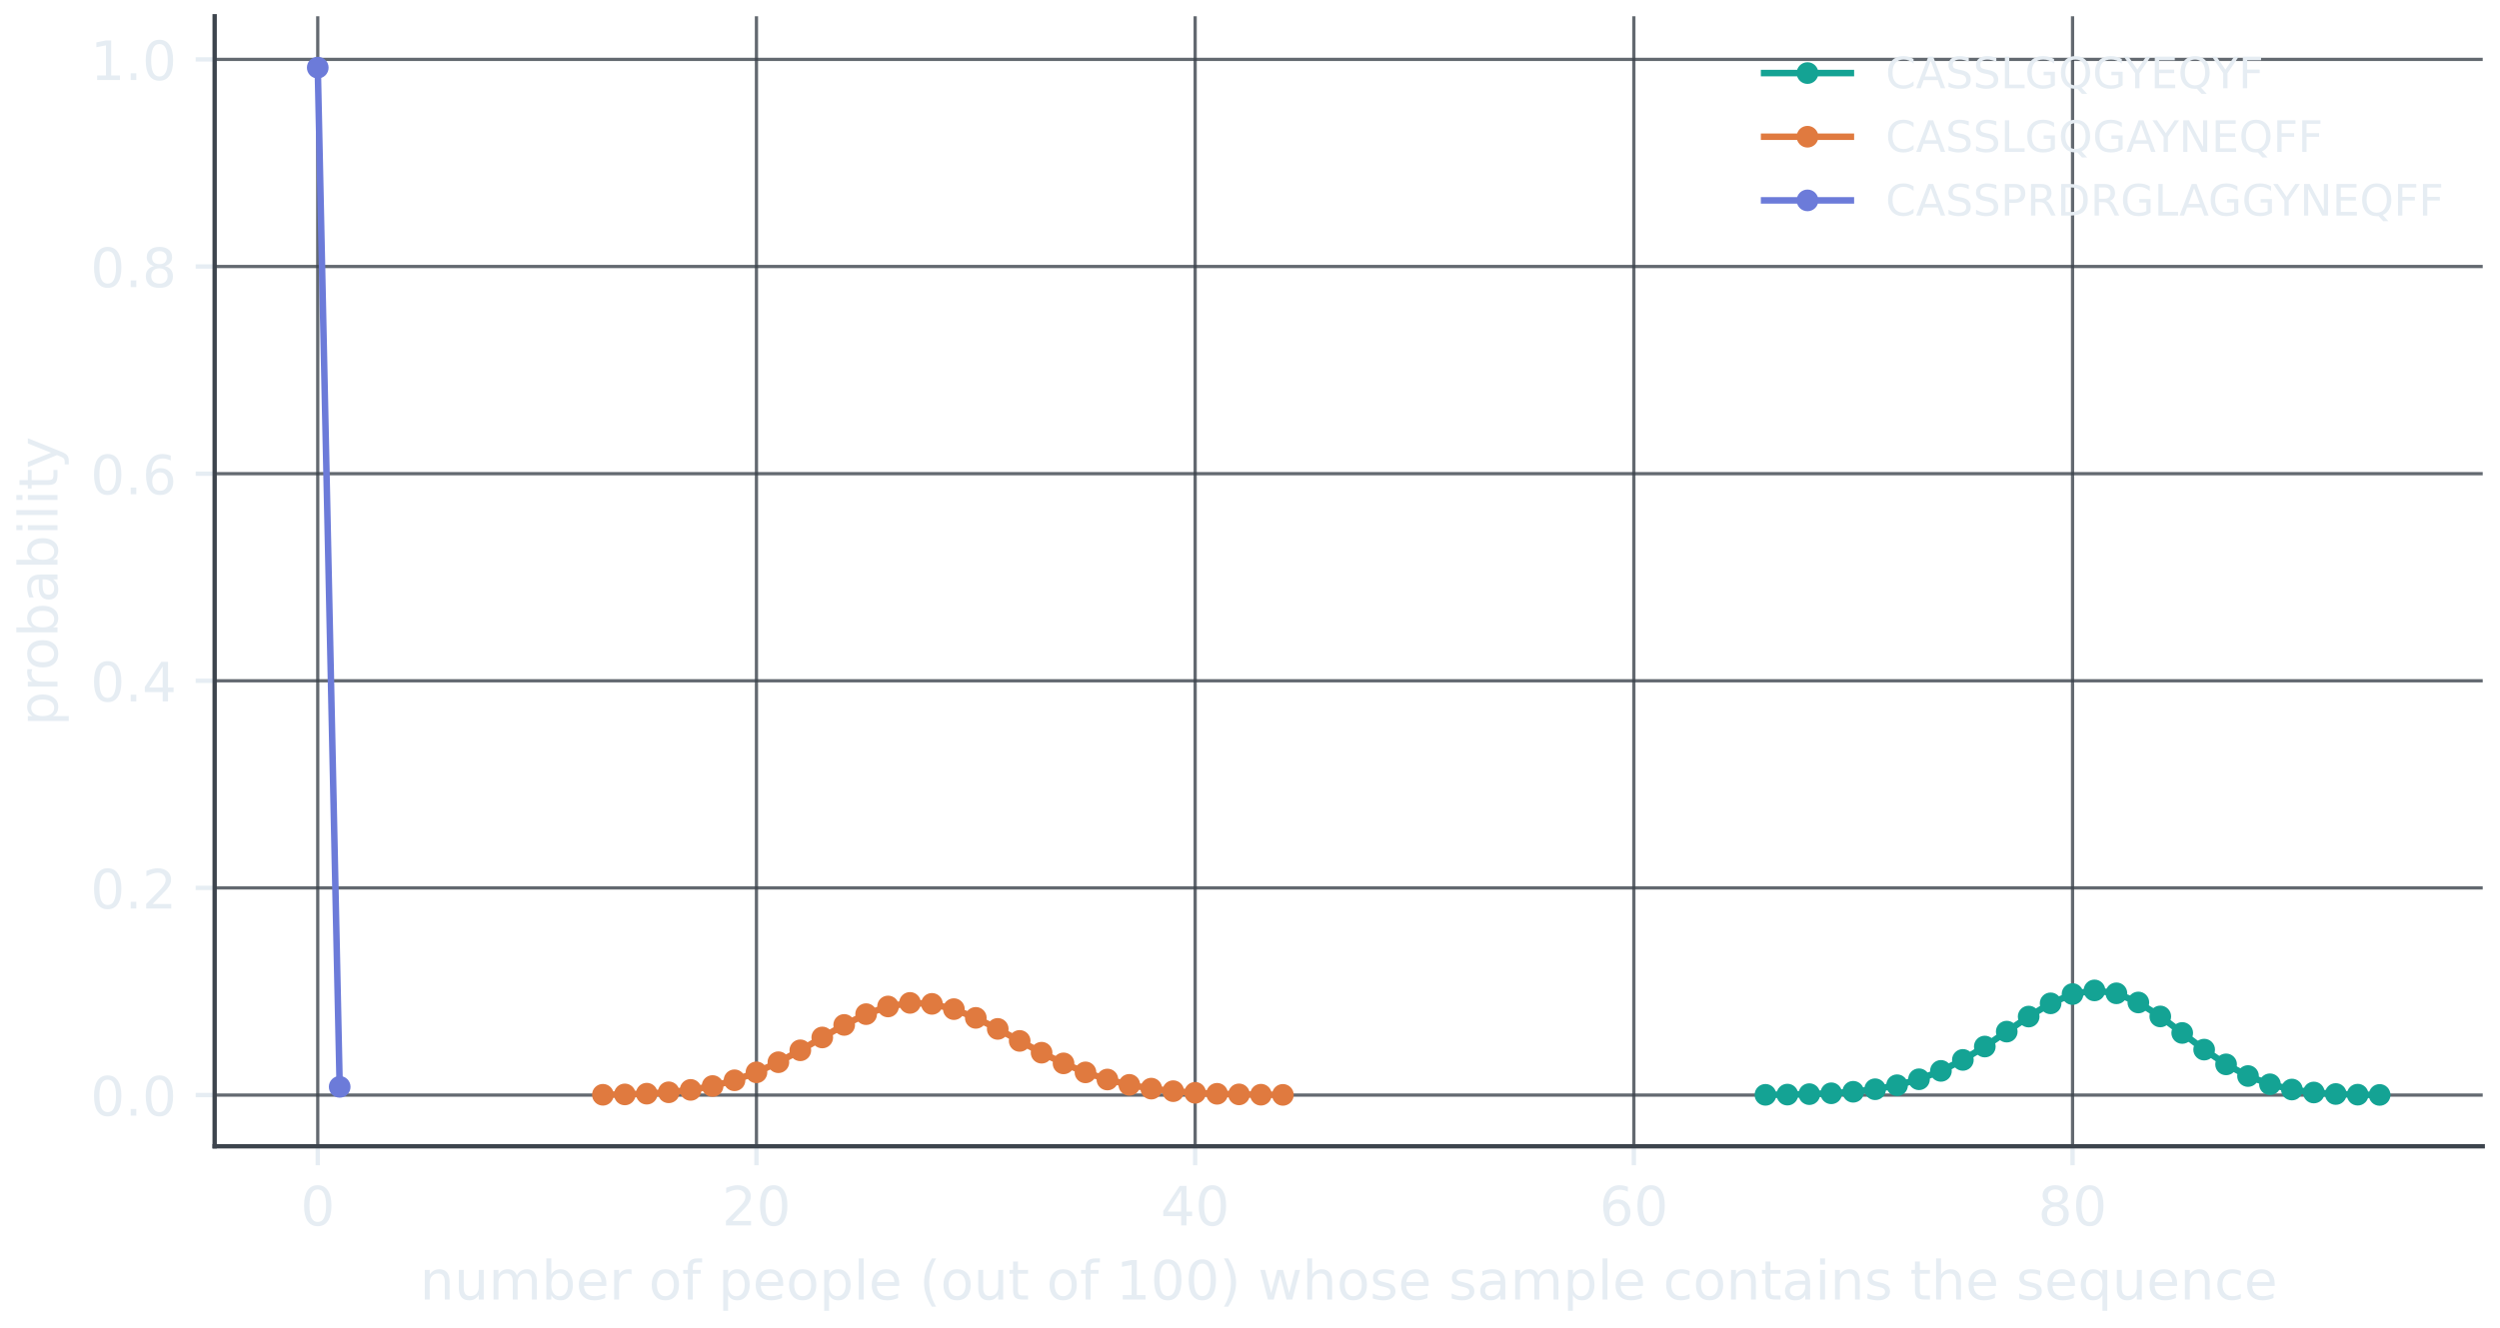
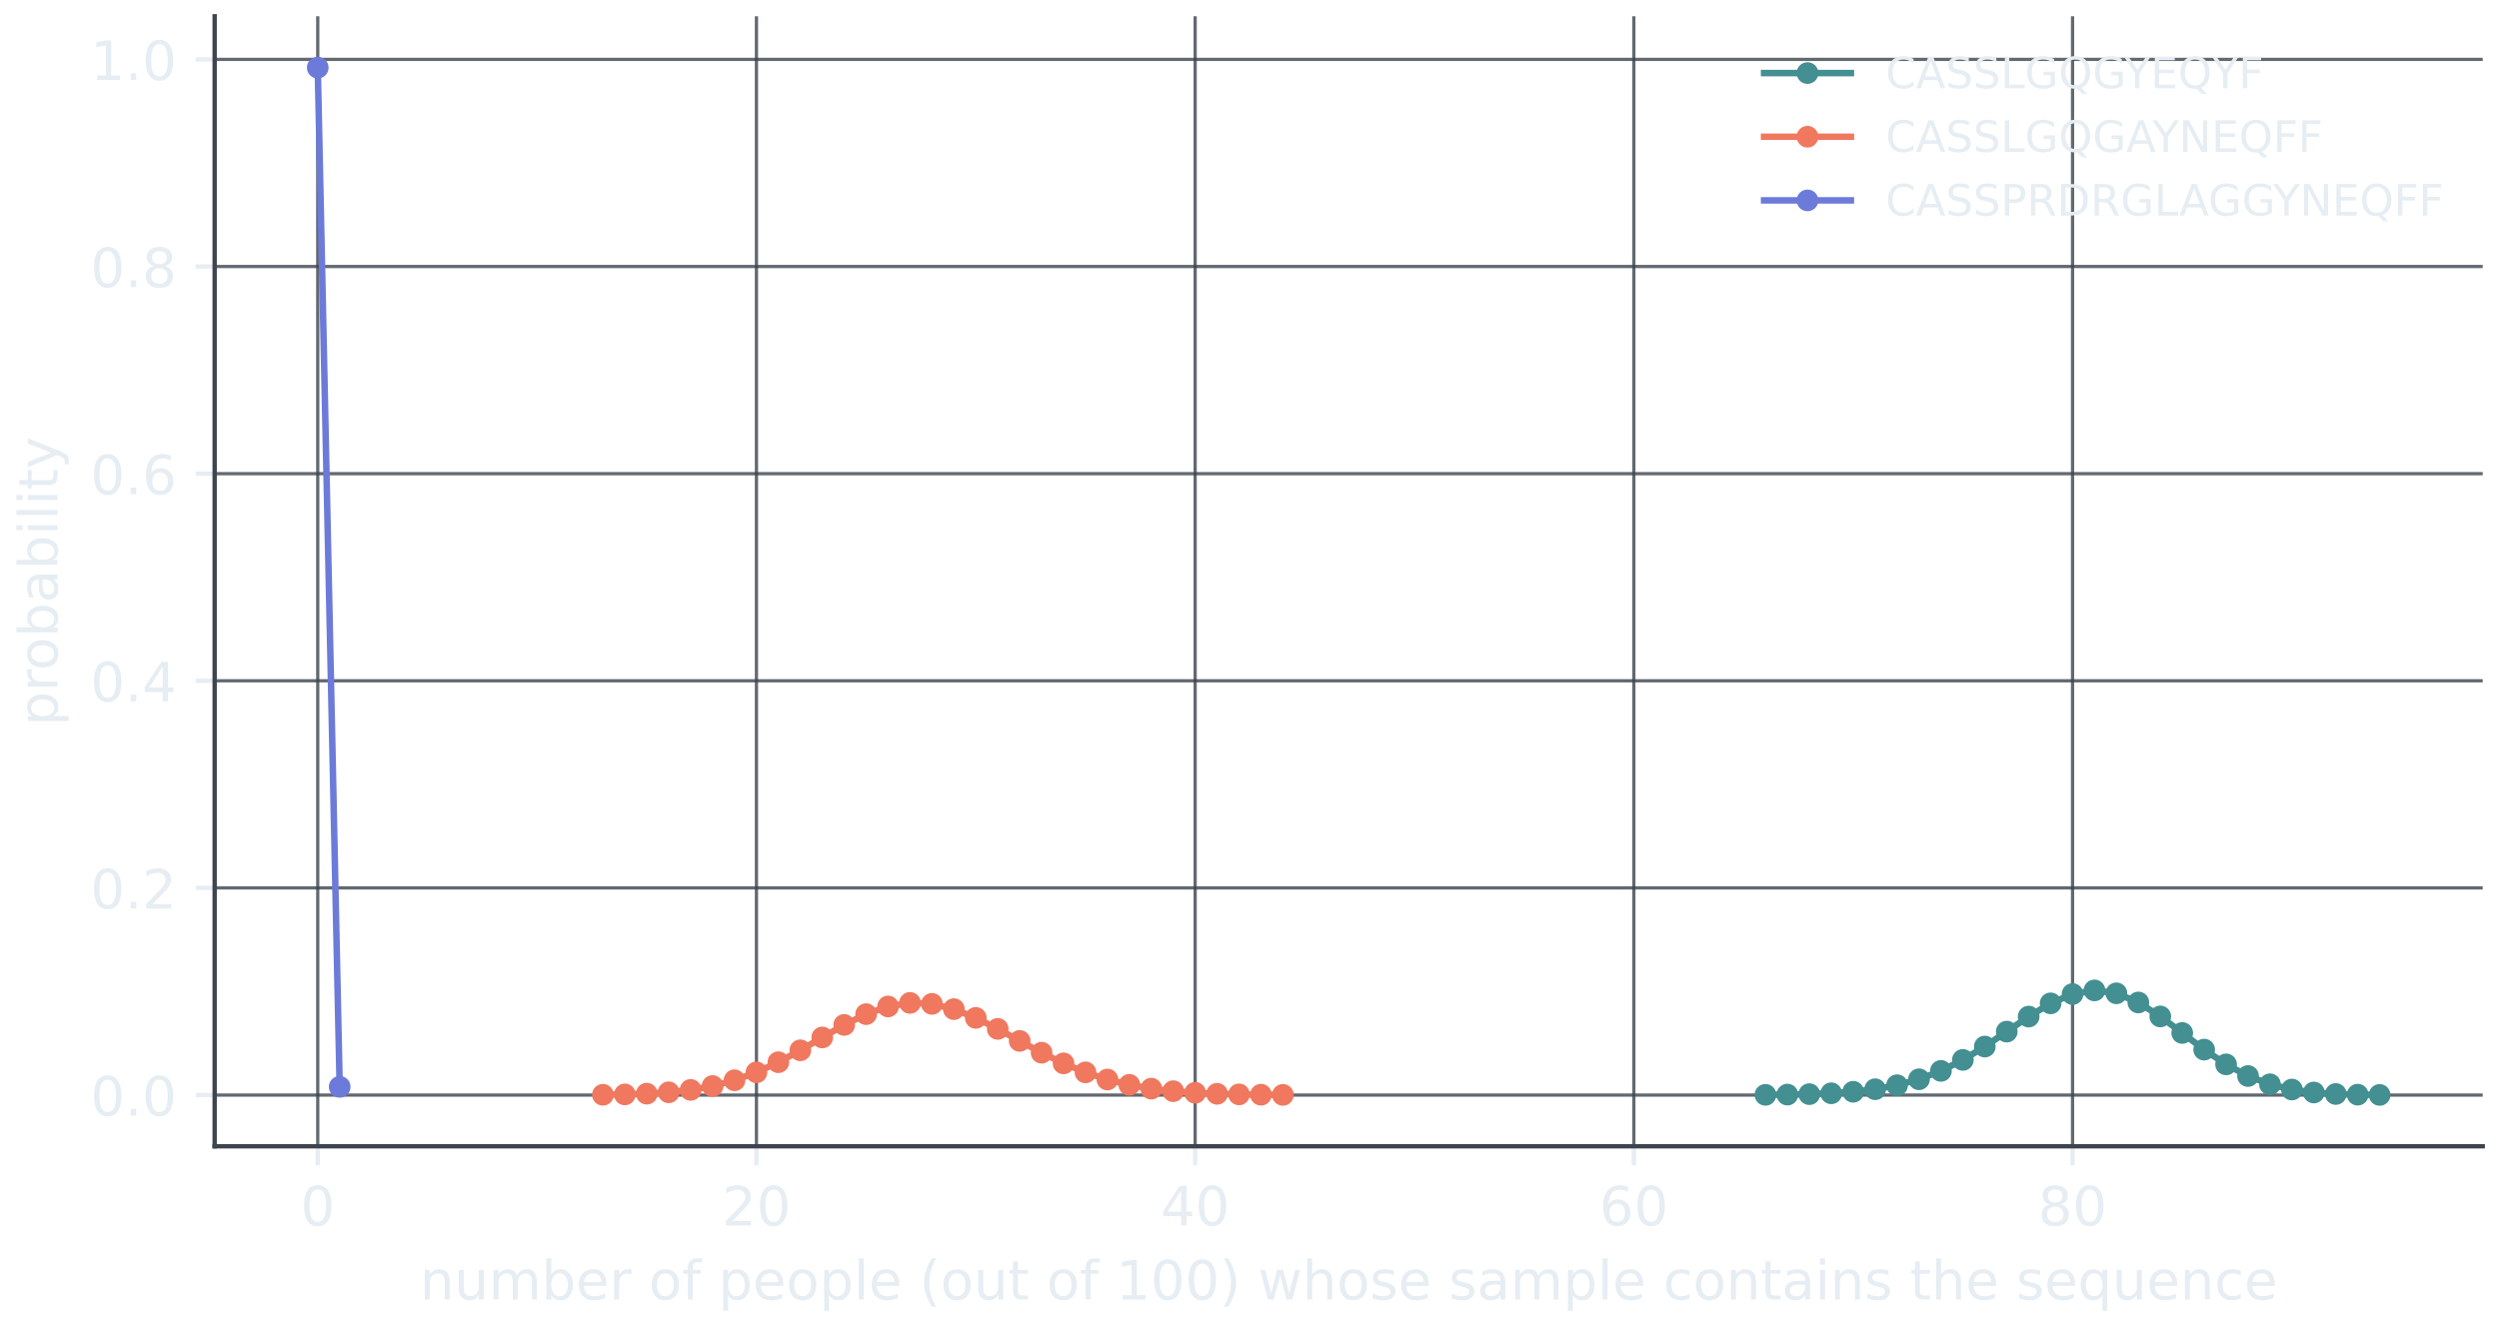
<svg xmlns="http://www.w3.org/2000/svg" xmlns:xlink="http://www.w3.org/1999/xlink" width="460.8pt" height="244.8pt" viewBox="0 0 460.8 244.8" version="1.1">
  <defs>
    <style type="text/css">*{stroke-linejoin: round; stroke-linecap: butt}</style>
  </defs>
  <g id="figure_1">
    <g id="patch_1">
      <path d="M 0 244.8  L 460.8 244.8  L 460.8 0  L 0 0  L 0 244.8  z " style="fill: none; opacity: 0" />
    </g>
    <g id="axes_1">
      <g id="patch_2">
        <path d="M 39.581 211.444  L 457.8 211.444  L 457.8 3  L 39.581 3  L 39.581 211.444  z " style="fill: none" />
      </g>
      <g id="matplotlib.axis_1">
        <g id="xtick_1">
          <g id="line2d_1">
            <path d="M 58.591 211.444  L 58.591 3  " clip-path="url(#pf59bafe7de)" style="fill: none; stroke: #3d444d; stroke-opacity: 0.8; stroke-width: 0.6; stroke-linecap: square" />
          </g>
          <g id="line2d_2">
            <defs>
              <path id="m35005625c3" d="M 0 0  L 0 3.5  " style="stroke: #e6edf3; stroke-width: 0.8" />
            </defs>
            <g>
              <use xlink:href="#m35005625c3" x="58.591" y="211.444" style="fill: #e6edf3; stroke: #e6edf3; stroke-width: 0.8" />
            </g>
          </g>
          <g id="text_1">
            <text style="font-size: 10px; font-family: 'DejaVu Sans', 'Bitstream Vera Sans', 'Computer Modern Sans Serif', 'Lucida Grande', 'Verdana', 'Geneva', 'Lucid', 'Arial', 'Helvetica', 'Avant Garde', sans-serif; text-anchor: middle; fill: #e6edf3" x="58.591" y="226.042" transform="rotate(-0 58.59141 226.0419)">0</text>
          </g>
        </g>
        <g id="xtick_2">
          <g id="line2d_3">
            <path d="M 139.485 211.444  L 139.485 3  " clip-path="url(#pf59bafe7de)" style="fill: none; stroke: #3d444d; stroke-opacity: 0.8; stroke-width: 0.6; stroke-linecap: square" />
          </g>
          <g id="line2d_4">
            <g>
              <use xlink:href="#m35005625c3" x="139.485" y="211.444" style="fill: #e6edf3; stroke: #e6edf3; stroke-width: 0.8" />
            </g>
          </g>
          <g id="text_2">
            <text style="font-size: 10px; font-family: 'DejaVu Sans', 'Bitstream Vera Sans', 'Computer Modern Sans Serif', 'Lucida Grande', 'Verdana', 'Geneva', 'Lucid', 'Arial', 'Helvetica', 'Avant Garde', sans-serif; text-anchor: middle; fill: #e6edf3" x="139.485" y="226.042" transform="rotate(-0 139.4847 226.0419)">20</text>
          </g>
        </g>
        <g id="xtick_3">
          <g id="line2d_5">
            <path d="M 220.378 211.444  L 220.378 3  " clip-path="url(#pf59bafe7de)" style="fill: none; stroke: #3d444d; stroke-opacity: 0.8; stroke-width: 0.6; stroke-linecap: square" />
          </g>
          <g id="line2d_6">
            <g>
              <use xlink:href="#m35005625c3" x="220.378" y="211.444" style="fill: #e6edf3; stroke: #e6edf3; stroke-width: 0.8" />
            </g>
          </g>
          <g id="text_3">
            <text style="font-size: 10px; font-family: 'DejaVu Sans', 'Bitstream Vera Sans', 'Computer Modern Sans Serif', 'Lucida Grande', 'Verdana', 'Geneva', 'Lucid', 'Arial', 'Helvetica', 'Avant Garde', sans-serif; text-anchor: middle; fill: #e6edf3" x="220.378" y="226.042" transform="rotate(-0 220.378 226.0419)">40</text>
          </g>
        </g>
        <g id="xtick_4">
          <g id="line2d_7">
            <path d="M 301.271 211.444  L 301.271 3  " clip-path="url(#pf59bafe7de)" style="fill: none; stroke: #3d444d; stroke-opacity: 0.8; stroke-width: 0.6; stroke-linecap: square" />
          </g>
          <g id="line2d_8">
            <g>
              <use xlink:href="#m35005625c3" x="301.271" y="211.444" style="fill: #e6edf3; stroke: #e6edf3; stroke-width: 0.8" />
            </g>
          </g>
          <g id="text_4">
            <text style="font-size: 10px; font-family: 'DejaVu Sans', 'Bitstream Vera Sans', 'Computer Modern Sans Serif', 'Lucida Grande', 'Verdana', 'Geneva', 'Lucid', 'Arial', 'Helvetica', 'Avant Garde', sans-serif; text-anchor: middle; fill: #e6edf3" x="301.271" y="226.042" transform="rotate(-0 301.2713 226.0419)">60</text>
          </g>
        </g>
        <g id="xtick_5">
          <g id="line2d_9">
            <path d="M 382.165 211.444  L 382.165 3  " clip-path="url(#pf59bafe7de)" style="fill: none; stroke: #3d444d; stroke-opacity: 0.8; stroke-width: 0.6; stroke-linecap: square" />
          </g>
          <g id="line2d_10">
            <g>
              <use xlink:href="#m35005625c3" x="382.165" y="211.444" style="fill: #e6edf3; stroke: #e6edf3; stroke-width: 0.8" />
            </g>
          </g>
          <g id="text_5">
            <text style="font-size: 10px; font-family: 'DejaVu Sans', 'Bitstream Vera Sans', 'Computer Modern Sans Serif', 'Lucida Grande', 'Verdana', 'Geneva', 'Lucid', 'Arial', 'Helvetica', 'Avant Garde', sans-serif; text-anchor: middle; fill: #e6edf3" x="382.165" y="226.042" transform="rotate(-0 382.1645 226.0419)">80</text>
          </g>
        </g>
        <g id="text_6">
          <text style="font-size: 10px; font-family: 'DejaVu Sans', 'Bitstream Vera Sans', 'Computer Modern Sans Serif', 'Lucida Grande', 'Verdana', 'Geneva', 'Lucid', 'Arial', 'Helvetica', 'Avant Garde', sans-serif; text-anchor: middle; fill: #e6edf3" x="248.691" y="239.72" transform="rotate(-0 248.6906 239.7201)">number of people (out of 100) whose sample contains the sequence</text>
        </g>
      </g>
      <g id="matplotlib.axis_2">
        <g id="ytick_1">
          <g id="line2d_11">
            <path d="M 39.581 201.991  L 457.8 201.991  " clip-path="url(#pf59bafe7de)" style="fill: none; stroke: #3d444d; stroke-opacity: 0.8; stroke-width: 0.6; stroke-linecap: square" />
          </g>
          <g id="line2d_12">
            <defs>
              <path id="m396aa5f46c" d="M 0 0  L -3.5 0  " style="stroke: #e6edf3; stroke-width: 0.8" />
            </defs>
            <g>
              <use xlink:href="#m396aa5f46c" x="39.581" y="201.991" style="fill: #e6edf3; stroke: #e6edf3; stroke-width: 0.8" />
            </g>
          </g>
          <g id="text_7">
            <text style="font-size: 10px; font-family: 'DejaVu Sans', 'Bitstream Vera Sans', 'Computer Modern Sans Serif', 'Lucida Grande', 'Verdana', 'Geneva', 'Lucid', 'Arial', 'Helvetica', 'Avant Garde', sans-serif; text-anchor: end; fill: #e6edf3" x="32.581" y="205.79" transform="rotate(-0 32.58149 205.7898)">0.0</text>
          </g>
        </g>
        <g id="ytick_2">
          <g id="line2d_13">
            <path d="M 39.581 163.784  L 457.8 163.784  " clip-path="url(#pf59bafe7de)" style="fill: none; stroke: #3d444d; stroke-opacity: 0.8; stroke-width: 0.6; stroke-linecap: square" />
          </g>
          <g id="line2d_14">
            <g>
              <use xlink:href="#m396aa5f46c" x="39.581" y="163.784" style="fill: #e6edf3; stroke: #e6edf3; stroke-width: 0.8" />
            </g>
          </g>
          <g id="text_8">
            <text style="font-size: 10px; font-family: 'DejaVu Sans', 'Bitstream Vera Sans', 'Computer Modern Sans Serif', 'Lucida Grande', 'Verdana', 'Geneva', 'Lucid', 'Arial', 'Helvetica', 'Avant Garde', sans-serif; text-anchor: end; fill: #e6edf3" x="32.581" y="167.583" transform="rotate(-0 32.58149 167.5827)">0.2</text>
          </g>
        </g>
        <g id="ytick_3">
          <g id="line2d_15">
            <path d="M 39.581 125.577  L 457.8 125.577  " clip-path="url(#pf59bafe7de)" style="fill: none; stroke: #3d444d; stroke-opacity: 0.8; stroke-width: 0.6; stroke-linecap: square" />
          </g>
          <g id="line2d_16">
            <g>
              <use xlink:href="#m396aa5f46c" x="39.581" y="125.577" style="fill: #e6edf3; stroke: #e6edf3; stroke-width: 0.8" />
            </g>
          </g>
          <g id="text_9">
            <text style="font-size: 10px; font-family: 'DejaVu Sans', 'Bitstream Vera Sans', 'Computer Modern Sans Serif', 'Lucida Grande', 'Verdana', 'Geneva', 'Lucid', 'Arial', 'Helvetica', 'Avant Garde', sans-serif; text-anchor: end; fill: #e6edf3" x="32.581" y="129.376" transform="rotate(-0 32.58149 129.3757)">0.4</text>
          </g>
        </g>
        <g id="ytick_4">
          <g id="line2d_17">
            <path d="M 39.581 87.37  L 457.8 87.37  " clip-path="url(#pf59bafe7de)" style="fill: none; stroke: #3d444d; stroke-opacity: 0.8; stroke-width: 0.6; stroke-linecap: square" />
          </g>
          <g id="line2d_18">
            <g>
              <use xlink:href="#m396aa5f46c" x="39.581" y="87.37" style="fill: #e6edf3; stroke: #e6edf3; stroke-width: 0.8" />
            </g>
          </g>
          <g id="text_10">
            <text style="font-size: 10px; font-family: 'DejaVu Sans', 'Bitstream Vera Sans', 'Computer Modern Sans Serif', 'Lucida Grande', 'Verdana', 'Geneva', 'Lucid', 'Arial', 'Helvetica', 'Avant Garde', sans-serif; text-anchor: end; fill: #e6edf3" x="32.581" y="91.169" transform="rotate(-0 32.58149 91.16874)">0.6</text>
          </g>
        </g>
        <g id="ytick_5">
          <g id="line2d_19">
            <path d="M 39.581 49.163  L 457.8 49.163  " clip-path="url(#pf59bafe7de)" style="fill: none; stroke: #3d444d; stroke-opacity: 0.8; stroke-width: 0.6; stroke-linecap: square" />
          </g>
          <g id="line2d_20">
            <g>
              <use xlink:href="#m396aa5f46c" x="39.581" y="49.163" style="fill: #e6edf3; stroke: #e6edf3; stroke-width: 0.8" />
            </g>
          </g>
          <g id="text_11">
            <text style="font-size: 10px; font-family: 'DejaVu Sans', 'Bitstream Vera Sans', 'Computer Modern Sans Serif', 'Lucida Grande', 'Verdana', 'Geneva', 'Lucid', 'Arial', 'Helvetica', 'Avant Garde', sans-serif; text-anchor: end; fill: #e6edf3" x="32.581" y="52.962" transform="rotate(-0 32.58149 52.96173)">0.8</text>
          </g>
        </g>
        <g id="ytick_6">
          <g id="line2d_21">
            <path d="M 39.581 10.956  L 457.8 10.956  " clip-path="url(#pf59bafe7de)" style="fill: none; stroke: #3d444d; stroke-opacity: 0.8; stroke-width: 0.6; stroke-linecap: square" />
          </g>
          <g id="line2d_22">
            <g>
              <use xlink:href="#m396aa5f46c" x="39.581" y="10.956" style="fill: #e6edf3; stroke: #e6edf3; stroke-width: 0.8" />
            </g>
          </g>
          <g id="text_12">
            <text style="font-size: 10px; font-family: 'DejaVu Sans', 'Bitstream Vera Sans', 'Computer Modern Sans Serif', 'Lucida Grande', 'Verdana', 'Geneva', 'Lucid', 'Arial', 'Helvetica', 'Avant Garde', sans-serif; text-anchor: end; fill: #e6edf3" x="32.581" y="14.755" transform="rotate(-0 32.58149 14.75473)">1.0</text>
          </g>
        </g>
        <g id="text_13">
          <text style="font-size: 10px; font-family: 'DejaVu Sans', 'Bitstream Vera Sans', 'Computer Modern Sans Serif', 'Lucida Grande', 'Verdana', 'Geneva', 'Lucid', 'Arial', 'Helvetica', 'Avant Garde', sans-serif; text-anchor: middle; fill: #e6edf3" x="10.599" y="107.222" transform="rotate(-90 10.59868 107.2219)">probability</text>
        </g>
      </g>
      <g id="line2d_23">
-         <path d="M 325.539 201.952  L 329.584 201.909  L 333.629 201.824  L 337.673 201.666  L 341.718 201.387  L 345.763 200.92  L 349.807 200.182  L 353.852 199.08  L 357.897 197.534  L 361.941 195.509  L 365.986 193.044  L 370.031 190.291  L 374.075 187.515  L 378.12 185.076  L 382.165 183.361  L 386.209 182.69  L 390.254 183.226  L 394.299 184.916  L 398.343 187.492  L 402.388 190.539  L 406.433 193.61  L 410.477 196.332  L 414.522 198.483  L 418.567 200.006  L 422.611 200.973  L 426.656 201.521  L 430.701 201.798  L 434.745 201.921  L 438.79 201.969  " clip-path="url(#pf59bafe7de)" style="fill: none; stroke: #14a394; stroke-width: 1.2; stroke-linecap: square" />
+         <path d="M 325.539 201.952  L 329.584 201.909  L 333.629 201.824  L 337.673 201.666  L 341.718 201.387  L 345.763 200.92  L 349.807 200.182  L 353.852 199.08  L 357.897 197.534  L 361.941 195.509  L 365.986 193.044  L 370.031 190.291  L 374.075 187.515  L 378.12 185.076  L 382.165 183.361  L 386.209 182.69  L 390.254 183.226  L 394.299 184.916  L 398.343 187.492  L 402.388 190.539  L 406.433 193.61  L 410.477 196.332  L 414.522 198.483  L 418.567 200.006  L 422.611 200.973  L 426.656 201.521  L 430.701 201.798  L 434.745 201.921  L 438.79 201.969  " clip-path="url(#pf59bafe7de)" style="fill: none; stroke: #438f91; stroke-width: 1.2; stroke-linecap: square" />
        <defs>
-           <path id="m6fc4b7b5cd" d="M 0 1.5  C 0.398 1.5 0.779 1.342 1.061 1.061  C 1.342 0.779 1.5 0.398 1.5 0  C 1.5 -0.398 1.342 -0.779 1.061 -1.061  C 0.779 -1.342 0.398 -1.5 0 -1.5  C -0.398 -1.5 -0.779 -1.342 -1.061 -1.061  C -1.342 -0.779 -1.5 -0.398 -1.5 0  C -1.5 0.398 -1.342 0.779 -1.061 1.061  C -0.779 1.342 -0.398 1.5 0 1.5  z " style="stroke: #14a394" />
+           <path id="m5cdb84fd44" d="M 0 1.5  C 0.398 1.5 0.779 1.342 1.061 1.061  C 1.342 0.779 1.5 0.398 1.5 0  C 1.5 -0.398 1.342 -0.779 1.061 -1.061  C 0.779 -1.342 0.398 -1.5 0 -1.5  C -0.398 -1.5 -0.779 -1.342 -1.061 -1.061  C -1.342 -0.779 -1.5 -0.398 -1.5 0  C -1.5 0.398 -1.342 0.779 -1.061 1.061  C -0.779 1.342 -0.398 1.5 0 1.5  z " style="stroke: #438f91" />
        </defs>
        <g clip-path="url(#pf59bafe7de)">
-           <use xlink:href="#m6fc4b7b5cd" x="325.539" y="201.952" style="fill: #14a394; stroke: #14a394" />
-           <use xlink:href="#m6fc4b7b5cd" x="329.584" y="201.909" style="fill: #14a394; stroke: #14a394" />
-           <use xlink:href="#m6fc4b7b5cd" x="333.629" y="201.824" style="fill: #14a394; stroke: #14a394" />
-           <use xlink:href="#m6fc4b7b5cd" x="337.673" y="201.666" style="fill: #14a394; stroke: #14a394" />
-           <use xlink:href="#m6fc4b7b5cd" x="341.718" y="201.387" style="fill: #14a394; stroke: #14a394" />
-           <use xlink:href="#m6fc4b7b5cd" x="345.763" y="200.92" style="fill: #14a394; stroke: #14a394" />
-           <use xlink:href="#m6fc4b7b5cd" x="349.807" y="200.182" style="fill: #14a394; stroke: #14a394" />
-           <use xlink:href="#m6fc4b7b5cd" x="353.852" y="199.08" style="fill: #14a394; stroke: #14a394" />
-           <use xlink:href="#m6fc4b7b5cd" x="357.897" y="197.534" style="fill: #14a394; stroke: #14a394" />
-           <use xlink:href="#m6fc4b7b5cd" x="361.941" y="195.509" style="fill: #14a394; stroke: #14a394" />
-           <use xlink:href="#m6fc4b7b5cd" x="365.986" y="193.044" style="fill: #14a394; stroke: #14a394" />
-           <use xlink:href="#m6fc4b7b5cd" x="370.031" y="190.291" style="fill: #14a394; stroke: #14a394" />
-           <use xlink:href="#m6fc4b7b5cd" x="374.075" y="187.515" style="fill: #14a394; stroke: #14a394" />
-           <use xlink:href="#m6fc4b7b5cd" x="378.12" y="185.076" style="fill: #14a394; stroke: #14a394" />
-           <use xlink:href="#m6fc4b7b5cd" x="382.165" y="183.361" style="fill: #14a394; stroke: #14a394" />
-           <use xlink:href="#m6fc4b7b5cd" x="386.209" y="182.69" style="fill: #14a394; stroke: #14a394" />
-           <use xlink:href="#m6fc4b7b5cd" x="390.254" y="183.226" style="fill: #14a394; stroke: #14a394" />
-           <use xlink:href="#m6fc4b7b5cd" x="394.299" y="184.916" style="fill: #14a394; stroke: #14a394" />
-           <use xlink:href="#m6fc4b7b5cd" x="398.343" y="187.492" style="fill: #14a394; stroke: #14a394" />
-           <use xlink:href="#m6fc4b7b5cd" x="402.388" y="190.539" style="fill: #14a394; stroke: #14a394" />
-           <use xlink:href="#m6fc4b7b5cd" x="406.433" y="193.61" style="fill: #14a394; stroke: #14a394" />
-           <use xlink:href="#m6fc4b7b5cd" x="410.477" y="196.332" style="fill: #14a394; stroke: #14a394" />
-           <use xlink:href="#m6fc4b7b5cd" x="414.522" y="198.483" style="fill: #14a394; stroke: #14a394" />
-           <use xlink:href="#m6fc4b7b5cd" x="418.567" y="200.006" style="fill: #14a394; stroke: #14a394" />
-           <use xlink:href="#m6fc4b7b5cd" x="422.611" y="200.973" style="fill: #14a394; stroke: #14a394" />
-           <use xlink:href="#m6fc4b7b5cd" x="426.656" y="201.521" style="fill: #14a394; stroke: #14a394" />
-           <use xlink:href="#m6fc4b7b5cd" x="430.701" y="201.798" style="fill: #14a394; stroke: #14a394" />
-           <use xlink:href="#m6fc4b7b5cd" x="434.745" y="201.921" style="fill: #14a394; stroke: #14a394" />
-           <use xlink:href="#m6fc4b7b5cd" x="438.79" y="201.969" style="fill: #14a394; stroke: #14a394" />
+           <use xlink:href="#m5cdb84fd44" x="325.539" y="201.952" style="fill: #438f91; stroke: #438f91" />
+           <use xlink:href="#m5cdb84fd44" x="329.584" y="201.909" style="fill: #438f91; stroke: #438f91" />
+           <use xlink:href="#m5cdb84fd44" x="333.629" y="201.824" style="fill: #438f91; stroke: #438f91" />
+           <use xlink:href="#m5cdb84fd44" x="337.673" y="201.666" style="fill: #438f91; stroke: #438f91" />
+           <use xlink:href="#m5cdb84fd44" x="341.718" y="201.387" style="fill: #438f91; stroke: #438f91" />
+           <use xlink:href="#m5cdb84fd44" x="345.763" y="200.92" style="fill: #438f91; stroke: #438f91" />
+           <use xlink:href="#m5cdb84fd44" x="349.807" y="200.182" style="fill: #438f91; stroke: #438f91" />
+           <use xlink:href="#m5cdb84fd44" x="353.852" y="199.08" style="fill: #438f91; stroke: #438f91" />
+           <use xlink:href="#m5cdb84fd44" x="357.897" y="197.534" style="fill: #438f91; stroke: #438f91" />
+           <use xlink:href="#m5cdb84fd44" x="361.941" y="195.509" style="fill: #438f91; stroke: #438f91" />
+           <use xlink:href="#m5cdb84fd44" x="365.986" y="193.044" style="fill: #438f91; stroke: #438f91" />
+           <use xlink:href="#m5cdb84fd44" x="370.031" y="190.291" style="fill: #438f91; stroke: #438f91" />
+           <use xlink:href="#m5cdb84fd44" x="374.075" y="187.515" style="fill: #438f91; stroke: #438f91" />
+           <use xlink:href="#m5cdb84fd44" x="378.12" y="185.076" style="fill: #438f91; stroke: #438f91" />
+           <use xlink:href="#m5cdb84fd44" x="382.165" y="183.361" style="fill: #438f91; stroke: #438f91" />
+           <use xlink:href="#m5cdb84fd44" x="386.209" y="182.69" style="fill: #438f91; stroke: #438f91" />
+           <use xlink:href="#m5cdb84fd44" x="390.254" y="183.226" style="fill: #438f91; stroke: #438f91" />
+           <use xlink:href="#m5cdb84fd44" x="394.299" y="184.916" style="fill: #438f91; stroke: #438f91" />
+           <use xlink:href="#m5cdb84fd44" x="398.343" y="187.492" style="fill: #438f91; stroke: #438f91" />
+           <use xlink:href="#m5cdb84fd44" x="402.388" y="190.539" style="fill: #438f91; stroke: #438f91" />
+           <use xlink:href="#m5cdb84fd44" x="406.433" y="193.61" style="fill: #438f91; stroke: #438f91" />
+           <use xlink:href="#m5cdb84fd44" x="410.477" y="196.332" style="fill: #438f91; stroke: #438f91" />
+           <use xlink:href="#m5cdb84fd44" x="414.522" y="198.483" style="fill: #438f91; stroke: #438f91" />
+           <use xlink:href="#m5cdb84fd44" x="418.567" y="200.006" style="fill: #438f91; stroke: #438f91" />
+           <use xlink:href="#m5cdb84fd44" x="422.611" y="200.973" style="fill: #438f91; stroke: #438f91" />
+           <use xlink:href="#m5cdb84fd44" x="426.656" y="201.521" style="fill: #438f91; stroke: #438f91" />
+           <use xlink:href="#m5cdb84fd44" x="430.701" y="201.798" style="fill: #438f91; stroke: #438f91" />
+           <use xlink:href="#m5cdb84fd44" x="434.745" y="201.921" style="fill: #438f91; stroke: #438f91" />
+           <use xlink:href="#m5cdb84fd44" x="438.79" y="201.969" style="fill: #438f91; stroke: #438f91" />
        </g>
      </g>
      <g id="line2d_24">
-         <path d="M 111.172 201.942  L 115.217 201.875  L 119.261 201.739  L 123.306 201.484  L 127.351 201.04  L 131.395 200.328  L 135.44 199.267  L 139.485 197.804  L 143.529 195.937  L 147.574 193.739  L 151.619 191.37  L 155.663 189.058  L 159.708 187.068  L 163.753 185.653  L 167.797 184.995  L 171.842 185.173  L 175.887 186.143  L 179.931 187.755  L 183.976 189.79  L 188.021 192.006  L 192.065 194.181  L 196.11 196.15  L 200.155 197.81  L 204.199 199.126  L 208.244 200.11  L 212.289 200.807  L 216.333 201.276  L 220.378 201.577  L 224.423 201.761  L 228.467 201.868  L 232.512 201.928  L 236.557 201.96  " clip-path="url(#pf59bafe7de)" style="fill: none; stroke: #e07a3f; stroke-width: 1.2; stroke-linecap: square" />
+         <path d="M 111.172 201.942  L 115.217 201.875  L 119.261 201.739  L 123.306 201.484  L 127.351 201.04  L 131.395 200.328  L 135.44 199.267  L 139.485 197.804  L 143.529 195.937  L 147.574 193.739  L 151.619 191.37  L 155.663 189.058  L 159.708 187.068  L 163.753 185.653  L 167.797 184.995  L 171.842 185.173  L 175.887 186.143  L 179.931 187.755  L 183.976 189.79  L 188.021 192.006  L 192.065 194.181  L 196.11 196.15  L 200.155 197.81  L 204.199 199.126  L 208.244 200.11  L 212.289 200.807  L 216.333 201.276  L 220.378 201.577  L 224.423 201.761  L 228.467 201.868  L 232.512 201.928  L 236.557 201.96  " clip-path="url(#pf59bafe7de)" style="fill: none; stroke: #ef785f; stroke-width: 1.2; stroke-linecap: square" />
        <defs>
-           <path id="mbb42964743" d="M 0 1.5  C 0.398 1.5 0.779 1.342 1.061 1.061  C 1.342 0.779 1.5 0.398 1.5 0  C 1.5 -0.398 1.342 -0.779 1.061 -1.061  C 0.779 -1.342 0.398 -1.5 0 -1.5  C -0.398 -1.5 -0.779 -1.342 -1.061 -1.061  C -1.342 -0.779 -1.5 -0.398 -1.5 0  C -1.5 0.398 -1.342 0.779 -1.061 1.061  C -0.779 1.342 -0.398 1.5 0 1.5  z " style="stroke: #e07a3f" />
+           <path id="m6a526bcbaa" d="M 0 1.5  C 0.398 1.5 0.779 1.342 1.061 1.061  C 1.342 0.779 1.5 0.398 1.5 0  C 1.5 -0.398 1.342 -0.779 1.061 -1.061  C 0.779 -1.342 0.398 -1.5 0 -1.5  C -0.398 -1.5 -0.779 -1.342 -1.061 -1.061  C -1.342 -0.779 -1.5 -0.398 -1.5 0  C -1.5 0.398 -1.342 0.779 -1.061 1.061  C -0.779 1.342 -0.398 1.5 0 1.5  z " style="stroke: #ef785f" />
        </defs>
        <g clip-path="url(#pf59bafe7de)">
-           <use xlink:href="#mbb42964743" x="111.172" y="201.942" style="fill: #e07a3f; stroke: #e07a3f" />
-           <use xlink:href="#mbb42964743" x="115.217" y="201.875" style="fill: #e07a3f; stroke: #e07a3f" />
-           <use xlink:href="#mbb42964743" x="119.261" y="201.739" style="fill: #e07a3f; stroke: #e07a3f" />
-           <use xlink:href="#mbb42964743" x="123.306" y="201.484" style="fill: #e07a3f; stroke: #e07a3f" />
-           <use xlink:href="#mbb42964743" x="127.351" y="201.04" style="fill: #e07a3f; stroke: #e07a3f" />
-           <use xlink:href="#mbb42964743" x="131.395" y="200.328" style="fill: #e07a3f; stroke: #e07a3f" />
-           <use xlink:href="#mbb42964743" x="135.44" y="199.267" style="fill: #e07a3f; stroke: #e07a3f" />
-           <use xlink:href="#mbb42964743" x="139.485" y="197.804" style="fill: #e07a3f; stroke: #e07a3f" />
-           <use xlink:href="#mbb42964743" x="143.529" y="195.937" style="fill: #e07a3f; stroke: #e07a3f" />
-           <use xlink:href="#mbb42964743" x="147.574" y="193.739" style="fill: #e07a3f; stroke: #e07a3f" />
-           <use xlink:href="#mbb42964743" x="151.619" y="191.37" style="fill: #e07a3f; stroke: #e07a3f" />
-           <use xlink:href="#mbb42964743" x="155.663" y="189.058" style="fill: #e07a3f; stroke: #e07a3f" />
-           <use xlink:href="#mbb42964743" x="159.708" y="187.068" style="fill: #e07a3f; stroke: #e07a3f" />
-           <use xlink:href="#mbb42964743" x="163.753" y="185.653" style="fill: #e07a3f; stroke: #e07a3f" />
-           <use xlink:href="#mbb42964743" x="167.797" y="184.995" style="fill: #e07a3f; stroke: #e07a3f" />
-           <use xlink:href="#mbb42964743" x="171.842" y="185.173" style="fill: #e07a3f; stroke: #e07a3f" />
-           <use xlink:href="#mbb42964743" x="175.887" y="186.143" style="fill: #e07a3f; stroke: #e07a3f" />
-           <use xlink:href="#mbb42964743" x="179.931" y="187.755" style="fill: #e07a3f; stroke: #e07a3f" />
-           <use xlink:href="#mbb42964743" x="183.976" y="189.79" style="fill: #e07a3f; stroke: #e07a3f" />
-           <use xlink:href="#mbb42964743" x="188.021" y="192.006" style="fill: #e07a3f; stroke: #e07a3f" />
-           <use xlink:href="#mbb42964743" x="192.065" y="194.181" style="fill: #e07a3f; stroke: #e07a3f" />
-           <use xlink:href="#mbb42964743" x="196.11" y="196.15" style="fill: #e07a3f; stroke: #e07a3f" />
-           <use xlink:href="#mbb42964743" x="200.155" y="197.81" style="fill: #e07a3f; stroke: #e07a3f" />
-           <use xlink:href="#mbb42964743" x="204.199" y="199.126" style="fill: #e07a3f; stroke: #e07a3f" />
-           <use xlink:href="#mbb42964743" x="208.244" y="200.11" style="fill: #e07a3f; stroke: #e07a3f" />
-           <use xlink:href="#mbb42964743" x="212.289" y="200.807" style="fill: #e07a3f; stroke: #e07a3f" />
-           <use xlink:href="#mbb42964743" x="216.333" y="201.276" style="fill: #e07a3f; stroke: #e07a3f" />
-           <use xlink:href="#mbb42964743" x="220.378" y="201.577" style="fill: #e07a3f; stroke: #e07a3f" />
-           <use xlink:href="#mbb42964743" x="224.423" y="201.761" style="fill: #e07a3f; stroke: #e07a3f" />
-           <use xlink:href="#mbb42964743" x="228.467" y="201.868" style="fill: #e07a3f; stroke: #e07a3f" />
-           <use xlink:href="#mbb42964743" x="232.512" y="201.928" style="fill: #e07a3f; stroke: #e07a3f" />
-           <use xlink:href="#mbb42964743" x="236.557" y="201.96" style="fill: #e07a3f; stroke: #e07a3f" />
+           <use xlink:href="#m6a526bcbaa" x="111.172" y="201.942" style="fill: #ef785f; stroke: #ef785f" />
+           <use xlink:href="#m6a526bcbaa" x="115.217" y="201.875" style="fill: #ef785f; stroke: #ef785f" />
+           <use xlink:href="#m6a526bcbaa" x="119.261" y="201.739" style="fill: #ef785f; stroke: #ef785f" />
+           <use xlink:href="#m6a526bcbaa" x="123.306" y="201.484" style="fill: #ef785f; stroke: #ef785f" />
+           <use xlink:href="#m6a526bcbaa" x="127.351" y="201.04" style="fill: #ef785f; stroke: #ef785f" />
+           <use xlink:href="#m6a526bcbaa" x="131.395" y="200.328" style="fill: #ef785f; stroke: #ef785f" />
+           <use xlink:href="#m6a526bcbaa" x="135.44" y="199.267" style="fill: #ef785f; stroke: #ef785f" />
+           <use xlink:href="#m6a526bcbaa" x="139.485" y="197.804" style="fill: #ef785f; stroke: #ef785f" />
+           <use xlink:href="#m6a526bcbaa" x="143.529" y="195.937" style="fill: #ef785f; stroke: #ef785f" />
+           <use xlink:href="#m6a526bcbaa" x="147.574" y="193.739" style="fill: #ef785f; stroke: #ef785f" />
+           <use xlink:href="#m6a526bcbaa" x="151.619" y="191.37" style="fill: #ef785f; stroke: #ef785f" />
+           <use xlink:href="#m6a526bcbaa" x="155.663" y="189.058" style="fill: #ef785f; stroke: #ef785f" />
+           <use xlink:href="#m6a526bcbaa" x="159.708" y="187.068" style="fill: #ef785f; stroke: #ef785f" />
+           <use xlink:href="#m6a526bcbaa" x="163.753" y="185.653" style="fill: #ef785f; stroke: #ef785f" />
+           <use xlink:href="#m6a526bcbaa" x="167.797" y="184.995" style="fill: #ef785f; stroke: #ef785f" />
+           <use xlink:href="#m6a526bcbaa" x="171.842" y="185.173" style="fill: #ef785f; stroke: #ef785f" />
+           <use xlink:href="#m6a526bcbaa" x="175.887" y="186.143" style="fill: #ef785f; stroke: #ef785f" />
+           <use xlink:href="#m6a526bcbaa" x="179.931" y="187.755" style="fill: #ef785f; stroke: #ef785f" />
+           <use xlink:href="#m6a526bcbaa" x="183.976" y="189.79" style="fill: #ef785f; stroke: #ef785f" />
+           <use xlink:href="#m6a526bcbaa" x="188.021" y="192.006" style="fill: #ef785f; stroke: #ef785f" />
+           <use xlink:href="#m6a526bcbaa" x="192.065" y="194.181" style="fill: #ef785f; stroke: #ef785f" />
+           <use xlink:href="#m6a526bcbaa" x="196.11" y="196.15" style="fill: #ef785f; stroke: #ef785f" />
+           <use xlink:href="#m6a526bcbaa" x="200.155" y="197.81" style="fill: #ef785f; stroke: #ef785f" />
+           <use xlink:href="#m6a526bcbaa" x="204.199" y="199.126" style="fill: #ef785f; stroke: #ef785f" />
+           <use xlink:href="#m6a526bcbaa" x="208.244" y="200.11" style="fill: #ef785f; stroke: #ef785f" />
+           <use xlink:href="#m6a526bcbaa" x="212.289" y="200.807" style="fill: #ef785f; stroke: #ef785f" />
+           <use xlink:href="#m6a526bcbaa" x="216.333" y="201.276" style="fill: #ef785f; stroke: #ef785f" />
+           <use xlink:href="#m6a526bcbaa" x="220.378" y="201.577" style="fill: #ef785f; stroke: #ef785f" />
+           <use xlink:href="#m6a526bcbaa" x="224.423" y="201.761" style="fill: #ef785f; stroke: #ef785f" />
+           <use xlink:href="#m6a526bcbaa" x="228.467" y="201.868" style="fill: #ef785f; stroke: #ef785f" />
+           <use xlink:href="#m6a526bcbaa" x="232.512" y="201.928" style="fill: #ef785f; stroke: #ef785f" />
+           <use xlink:href="#m6a526bcbaa" x="236.557" y="201.96" style="fill: #ef785f; stroke: #ef785f" />
        </g>
      </g>
      <g id="line2d_25">
        <path d="M 58.591 12.475  L 62.636 200.477  " clip-path="url(#pf59bafe7de)" style="fill: none; stroke: #6c7bd9; stroke-width: 1.2; stroke-linecap: square" />
        <defs>
          <path id="m256eba76b8" d="M 0 1.5  C 0.398 1.5 0.779 1.342 1.061 1.061  C 1.342 0.779 1.5 0.398 1.5 0  C 1.5 -0.398 1.342 -0.779 1.061 -1.061  C 0.779 -1.342 0.398 -1.5 0 -1.5  C -0.398 -1.5 -0.779 -1.342 -1.061 -1.061  C -1.342 -0.779 -1.5 -0.398 -1.5 0  C -1.5 0.398 -1.342 0.779 -1.061 1.061  C -0.779 1.342 -0.398 1.5 0 1.5  z " style="stroke: #6c7bd9" />
        </defs>
        <g clip-path="url(#pf59bafe7de)">
          <use xlink:href="#m256eba76b8" x="58.591" y="12.475" style="fill: #6c7bd9; stroke: #6c7bd9" />
          <use xlink:href="#m256eba76b8" x="62.636" y="200.477" style="fill: #6c7bd9; stroke: #6c7bd9" />
        </g>
      </g>
      <g id="patch_3">
        <path d="M 39.581 211.444  L 39.581 3  " style="fill: none; stroke: #3d444d; stroke-width: 0.8; stroke-linejoin: miter; stroke-linecap: square" />
      </g>
      <g id="patch_4">
        <path d="M 39.581 211.444  L 457.8 211.444  " style="fill: none; stroke: #3d444d; stroke-width: 0.8; stroke-linejoin: miter; stroke-linecap: square" />
      </g>
      <g id="legend_1">
        <g id="line2d_26">
-           <path d="M 325.29 13.479  L 333.29 13.479  L 341.29 13.479  " style="fill: none; stroke: #14a394; stroke-width: 1.2; stroke-linecap: square" />
+           <path d="M 325.29 13.479  L 333.29 13.479  L 341.29 13.479  " style="fill: none; stroke: #438f91; stroke-width: 1.2; stroke-linecap: square" />
          <g>
-             <use xlink:href="#m6fc4b7b5cd" x="333.29" y="13.479" style="fill: #14a394; stroke: #14a394" />
+             <use xlink:href="#m5cdb84fd44" x="333.29" y="13.479" style="fill: #438f91; stroke: #438f91" />
          </g>
        </g>
        <g id="text_14">
          <text style="font-size: 8px; font-family: 'DejaVu Sans', 'Bitstream Vera Sans', 'Computer Modern Sans Serif', 'Lucida Grande', 'Verdana', 'Geneva', 'Lucid', 'Arial', 'Helvetica', 'Avant Garde', sans-serif; text-anchor: start; fill: #e6edf3" x="347.69" y="16.279" transform="rotate(-0 347.6898 16.27899)">CASSLGQGYEQYF</text>
        </g>
        <g id="line2d_27">
-           <path d="M 325.29 25.221  L 333.29 25.221  L 341.29 25.221  " style="fill: none; stroke: #e07a3f; stroke-width: 1.2; stroke-linecap: square" />
+           <path d="M 325.29 25.221  L 333.29 25.221  L 341.29 25.221  " style="fill: none; stroke: #ef785f; stroke-width: 1.2; stroke-linecap: square" />
          <g>
-             <use xlink:href="#mbb42964743" x="333.29" y="25.221" style="fill: #e07a3f; stroke: #e07a3f" />
+             <use xlink:href="#m6a526bcbaa" x="333.29" y="25.221" style="fill: #ef785f; stroke: #ef785f" />
          </g>
        </g>
        <g id="text_15">
          <text style="font-size: 8px; font-family: 'DejaVu Sans', 'Bitstream Vera Sans', 'Computer Modern Sans Serif', 'Lucida Grande', 'Verdana', 'Geneva', 'Lucid', 'Arial', 'Helvetica', 'Avant Garde', sans-serif; text-anchor: start; fill: #e6edf3" x="347.69" y="28.021" transform="rotate(-0 347.6898 28.02149)">CASSLGQGAYNEQFF</text>
        </g>
        <g id="line2d_28">
          <path d="M 325.29 36.964  L 333.29 36.964  L 341.29 36.964  " style="fill: none; stroke: #6c7bd9; stroke-width: 1.2; stroke-linecap: square" />
          <g>
            <use xlink:href="#m256eba76b8" x="333.29" y="36.964" style="fill: #6c7bd9; stroke: #6c7bd9" />
          </g>
        </g>
        <g id="text_16">
          <text style="font-size: 8px; font-family: 'DejaVu Sans', 'Bitstream Vera Sans', 'Computer Modern Sans Serif', 'Lucida Grande', 'Verdana', 'Geneva', 'Lucid', 'Arial', 'Helvetica', 'Avant Garde', sans-serif; text-anchor: start; fill: #e6edf3" x="347.69" y="39.764" transform="rotate(-0 347.6898 39.76399)">CASSPRDRGLAGGYNEQFF</text>
        </g>
      </g>
    </g>
  </g>
  <defs>
    <clipPath id="pf59bafe7de">
      <rect x="39.581" y="3" width="418.218" height="208.443" />
    </clipPath>
  </defs>
</svg>
